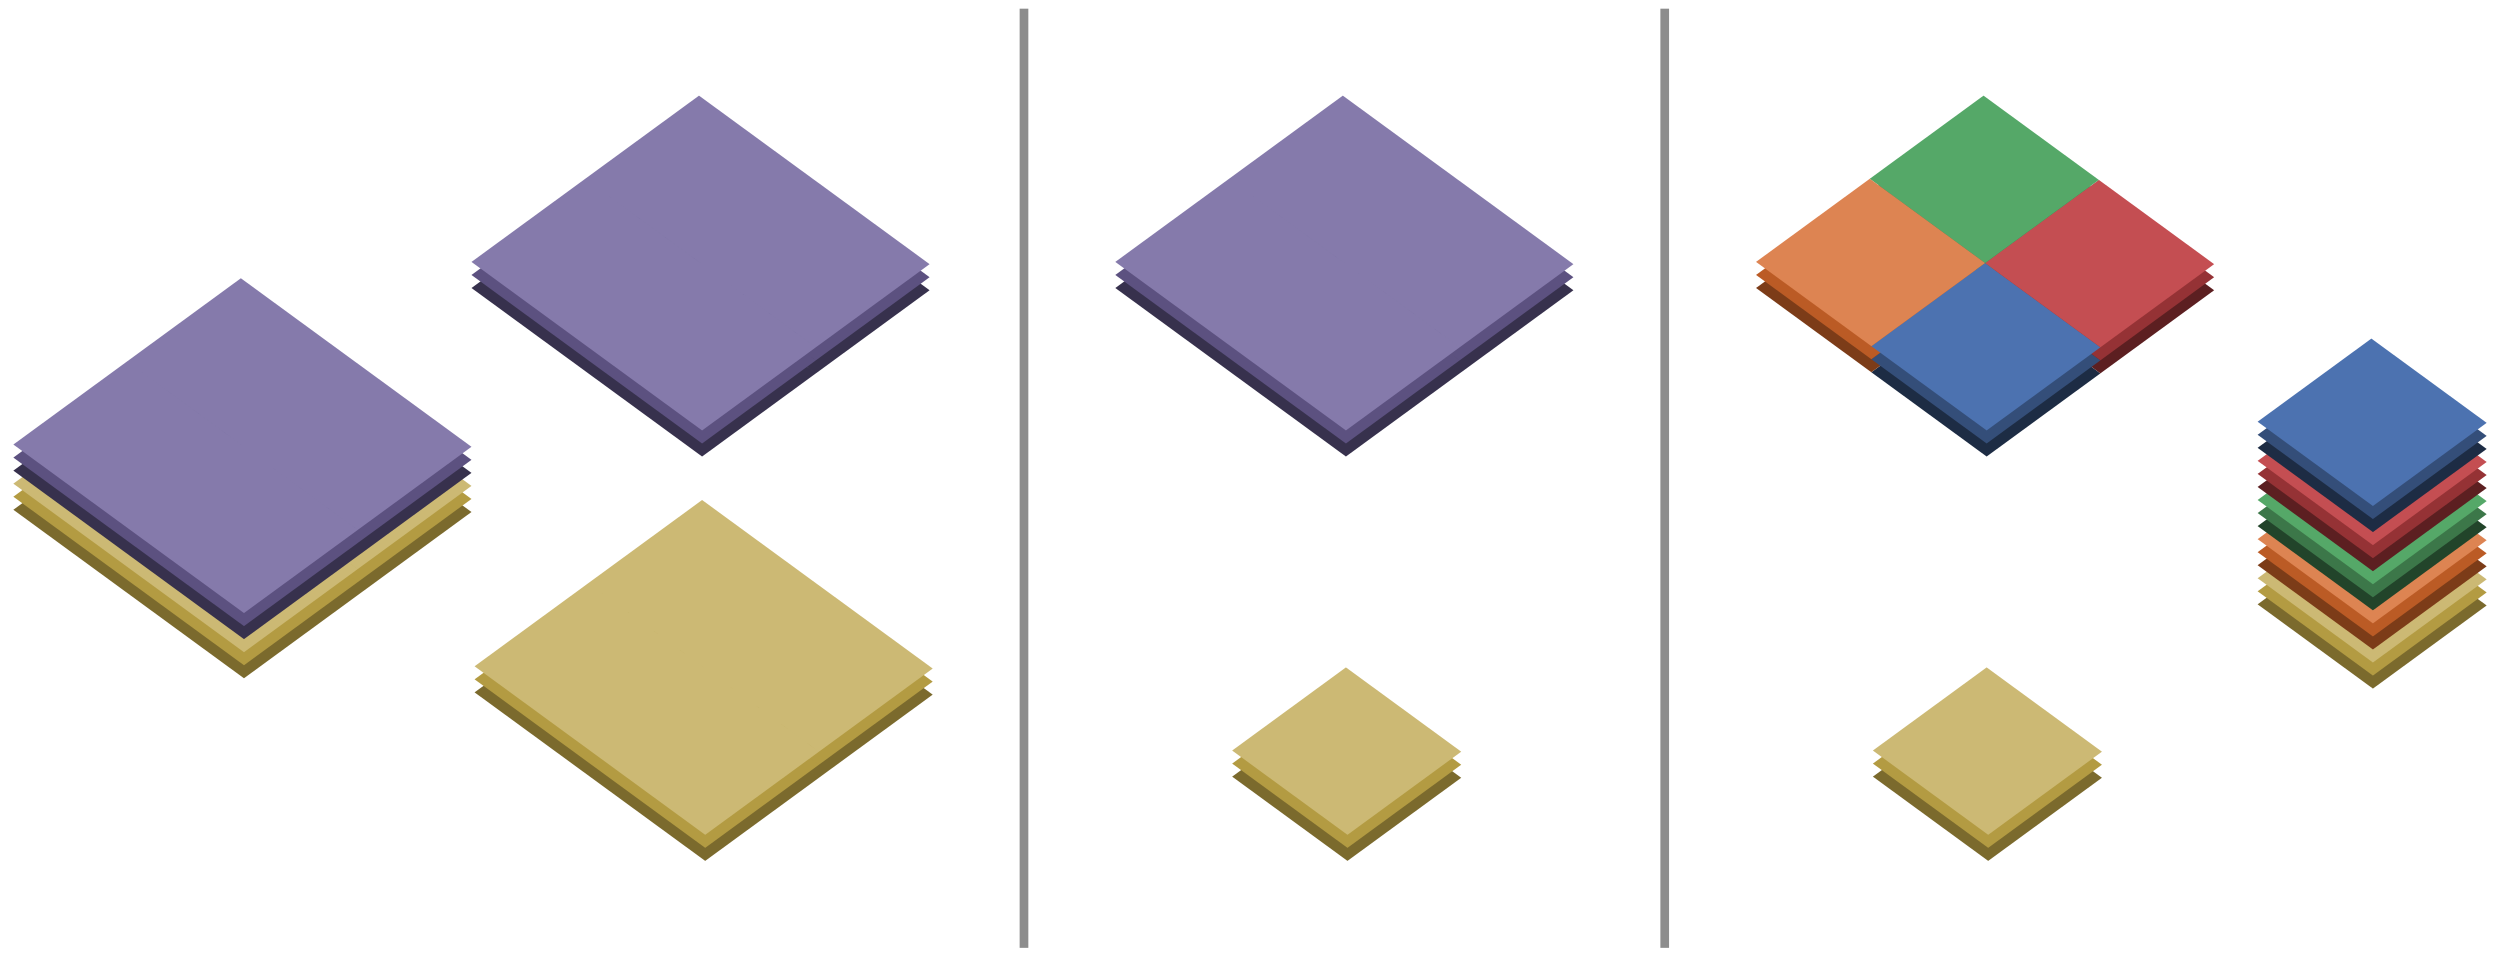
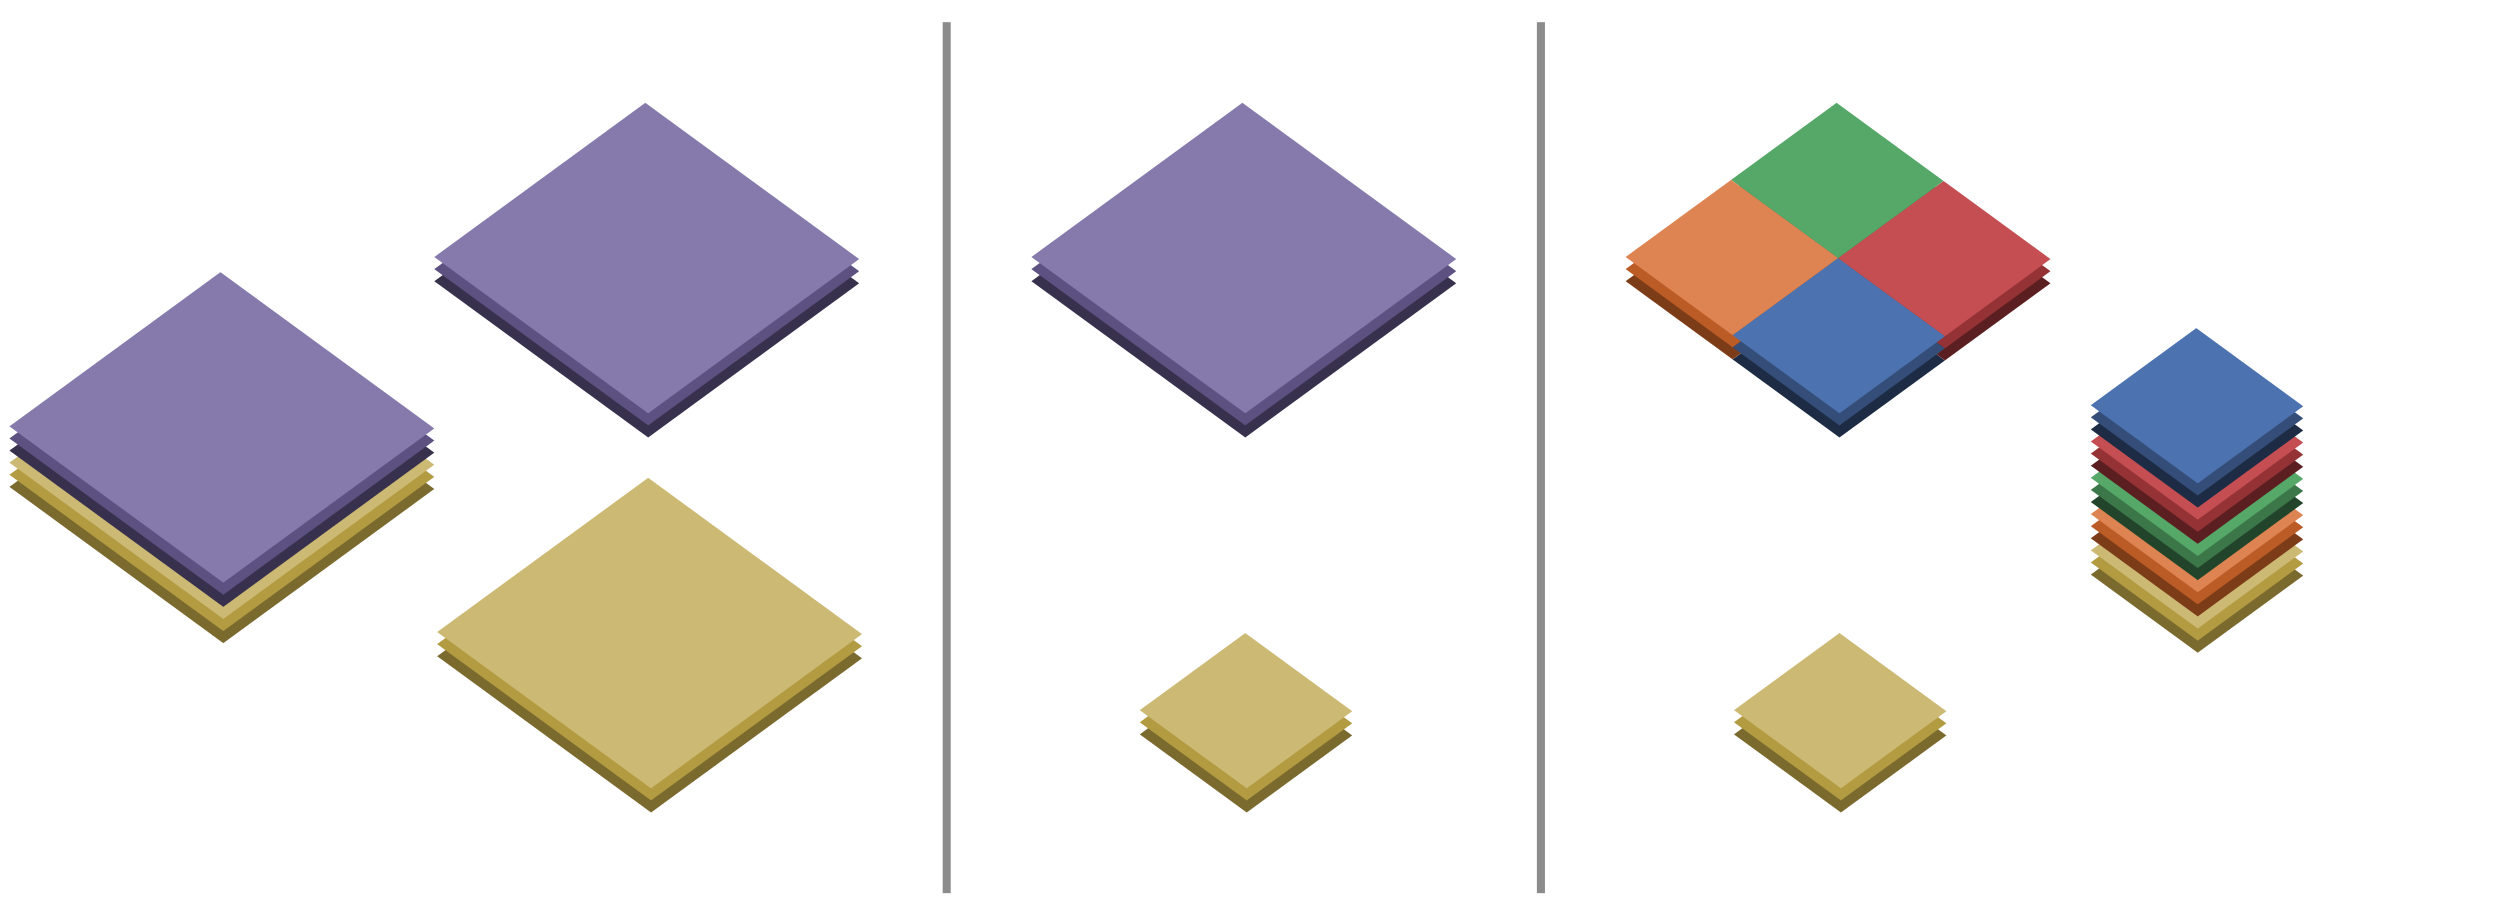
- <svg xmlns="http://www.w3.org/2000/svg" viewBox="0 0 1150 440" version="1.1" data-length="2">
+ <svg xmlns="http://www.w3.org/2000/svg" viewBox="0 0 1240 450" version="1.1" data-length="2" id="svg56" width="1240" height="450">
+   <defs id="defs60" />
  <style id="style2">
		svg[data-animattr] :where(#reorg, #upscale) {
		transition: opacity 750ms;
		opacity: 0;
		}
		svg[data-animattr~="0"] #reorg   { opacity: 1; }
		svg[data-animattr~="1"] #upscale { opacity: 1; }
	</style>
-   <path d="M 471.037,3.99 V 436.01" fill="none" stroke="#8c8c8c" stroke-width="4" id="path2" style="stroke:#8c8c8c;stroke-opacity:1" />
-   <g id="base" transform="translate(-3.859009,-70.61171)">
+   <path d="m 469.562,10.985 v 432.02" fill="none" stroke="#8c8c8c" stroke-width="4" id="path2" style="stroke:#8c8c8c;stroke-opacity:1" />
+   <g id="base" transform="translate(-5.334009,-63.61671)">
    <path d="m 622.978,389.617 53.038,38.766 -52.324,38.238 -53.042,-38.76 z" fill="#7b6a2d" id="path4" />
    <path d="m 622.978,383.617 53.038,38.766 -52.324,38.238 -53.042,-38.76 z" fill="#b39b42" id="path6" />
    <path d="m 622.978,377.617 53.038,38.766 -52.324,38.238 -53.042,-38.76 z" fill="#ccb974" id="path8" />
    <path d="m 621.551,126.602 -52.327,38.243 53.041,38.762 -0.01,0.005 -53.031,-38.767 -52.328,38.246 106.082,77.521 52.323,-38.24 -53.036,-38.765 53.036,38.76 52.33,-38.24 -53.043,-38.766 -0.006,0.006 z" fill="#382d24" id="path10" style="fill:#37314d;fill-opacity:1" />
    <path d="m 621.551,120.602 -52.327,38.243 53.041,38.762 -0.01,0.005 -53.031,-38.767 -52.328,38.246 106.082,77.521 52.323,-38.24 -53.036,-38.765 53.036,38.76 52.33,-38.24 -53.043,-38.766 -0.006,0.006 z" fill="#665342" id="path12" style="fill:#5c5180;fill-opacity:1" />
    <path d="m 621.551,114.602 -52.327,38.243 53.041,38.762 -0.005,0.005 -53.036,-38.767 -52.328,38.246 106.082,77.521 52.323,-38.24 -53.036,-38.765 53.041,38.76 52.324,-38.24 -53.037,-38.766 -0.01,0.006 z" fill="#937860" id="path14" style="fill:#857aab" />
  </g>
-   <g id="upscale" transform="translate(-5.198,-67.7395)">
+   <g id="upscale" transform="translate(-6.673,-60.7445)">
    <path d="m 328.156,309.74 -52.328,38.244 53.041,38.761 -0.009,0.004 -53.032,-38.765 -52.328,38.245 106.084,77.52 52.323,-38.238 -53.038,-38.766 53.038,38.76 52.328,-38.24 -53.038,-38.765 h -0.009 z" fill="#7b6a2d" id="path16" />
    <path d="m 328.156,303.74 -52.328,38.244 53.041,38.761 -0.009,0.004 -53.032,-38.765 -52.328,38.245 106.084,77.52 52.323,-38.238 -53.038,-38.766 53.038,38.76 52.328,-38.24 -53.038,-38.765 h -0.009 z" fill="#b39b42" id="path18" />
    <path d="m 328.156,297.74 -52.328,38.244 53.041,38.761 -0.005,0.004 -53.036,-38.765 -52.328,38.245 106.084,77.52 52.323,-38.238 -53.038,-38.766 53.043,38.76 52.323,-38.24 -53.038,-38.765 h -0.009 z" fill="#ccb974" id="path20" />
    <path d="m 326.73,123.73 -52.323,38.243 53.036,38.762 -0.006,0.005 -53.036,-38.767 -52.328,38.246 106.083,77.521 52.323,-38.24 -53.036,-38.765 53.041,38.76 52.323,-38.24 -53.036,-38.766 -0.011,0.006 z" fill="#382d24" id="path22" style="fill:#37314d;fill-opacity:1" />
    <path d="m 326.73,117.73 -52.323,38.243 53.036,38.762 -0.006,0.005 -53.036,-38.767 -52.328,38.246 106.083,77.521 52.323,-38.24 -53.036,-38.765 53.041,38.76 52.323,-38.24 -53.036,-38.766 -0.011,0.006 z" fill="#665342" id="path24" style="fill:#5c5180;fill-opacity:1" />
    <path d="m 326.73,111.73 -52.323,38.243 53.036,38.762 -0.006,0.005 -53.03,-38.767 -52.328,38.246 53.036,38.76 53.041,38.761 52.328,-38.24 -53.041,-38.765 53.041,38.76 52.323,-38.24 -53.036,-38.766 -0.011,0.006 z" fill="#937860" id="path26" style="fill:#857aab" />
    <path d="m 115.995,225.735 -52.328,38.244 53.041,38.761 -0.01,0.005 -53.031,-38.766 -52.328,38.245 106.082,77.521 52.324,-38.24 -53.037,-38.765 53.037,38.76 52.328,-38.24 -53.037,-38.765 h -0.01 z" fill="#7b6a2d" id="path28" />
    <path d="m 115.995,219.735 -52.328,38.244 53.041,38.761 -0.01,0.005 -53.031,-38.766 -52.328,38.245 106.082,77.521 52.324,-38.24 -53.037,-38.765 53.037,38.76 52.328,-38.24 -53.037,-38.765 h -0.01 z" fill="#b39b42" id="path30" />
    <path d="m 115.995,213.735 -52.328,38.244 53.041,38.761 -0.005,0.005 -53.036,-38.766 -52.328,38.245 106.082,77.521 52.324,-38.24 -53.037,-38.765 53.041,38.76 52.324,-38.24 -53.037,-38.765 h -0.01 z" fill="#ccb974" id="path32" />
    <path d="m 115.995,207.735 -52.323,38.244 53.036,38.761 -0.005,0.005 -53.036,-38.766 -52.328,38.245 106.082,77.521 52.324,-38.24 -53.037,-38.765 53.041,38.76 52.324,-38.24 -53.037,-38.765 h -0.01 z" fill="#382d24" id="path34" style="fill:#37314d;fill-opacity:1" />
    <path d="m 115.995,201.735 -52.323,38.244 53.036,38.761 -0.005,0.005 -53.036,-38.766 -52.328,38.245 106.082,77.521 52.324,-38.24 -53.037,-38.765 53.041,38.76 52.324,-38.24 -53.037,-38.765 h -0.01 z" fill="#665342" id="path36" style="fill:#5c5180;fill-opacity:1" />
    <path d="m 115.995,195.735 -52.323,38.244 53.036,38.761 -0.005,0.005 -53.031,-38.766 -52.328,38.245 53.036,38.76 53.041,38.761 52.328,-38.24 -53.041,-38.765 53.041,38.76 52.324,-38.24 -53.037,-38.765 h -0.01 z" fill="#937860" id="path38" style="fill:#857aab" />
  </g>
-   <g id="reorg" transform="translate(-5.198,-67.742)">
+   <g id="reorg" transform="translate(-6.673,-60.747)">
    <path d="M 918.333,200.735 971.37,239.5 919.048,277.74 866.006,238.979 Z" fill="#1d2c44" id="path40" />
    <path d="m 970.656,162.49 53.041,38.765 -52.328,38.24 -53.036,-38.76 z" fill="#5c1f21" id="path42" />
    <path d="m 917.61,123.735 53.04,38.765 -52.327,38.24 -53.036,-38.761 z" fill="#22442a" id="path44" />
    <path d="m 865.297,161.97 53.036,38.765 -52.322,38.238 -53.042,-38.76 z" fill="#7c3c18" id="path46" />
    <path d="M 918.333,194.735 971.37,233.5 919.048,271.74 866.006,232.979 Z" fill="#344e79" id="path48" />
    <path d="m 970.656,156.49 53.041,38.765 -52.328,38.24 -53.036,-38.76 z" fill="#953235" id="path50" />
    <path d="m 917.61,117.735 53.04,38.765 -52.327,38.24 -53.036,-38.761 z" fill="#3c7749" id="path52" />
    <path d="m 865.297,155.97 53.036,38.765 -52.322,38.238 -53.042,-38.76 z" fill="#bb5b25" id="path54" />
    <path d="M 918.333,188.735 971.37,227.5 919.048,265.74 866.006,226.979 Z" fill="#4c72b0" id="path56" style="fill:#4c72b0" />
    <path d="m 970.656,150.49 53.041,38.765 -52.328,38.24 -53.036,-38.76 z" fill="#c44e52" id="path58" />
    <path d="m 917.61,111.735 53.04,38.765 -52.327,38.24 -53.036,-38.761 z" fill="#55a868" id="path60" />
    <path d="m 865.297,149.97 53.036,38.765 -52.322,38.238 -53.042,-38.76 z" fill="#dd8452" id="path62" />
    <path d="m 919.047,386.745 53.036,38.766 -52.323,38.238 -53.041,-38.76 z" fill="#7b6a2d" id="path64" />
    <path d="m 919.047,380.745 53.036,38.766 -52.323,38.238 -53.041,-38.76 z" fill="#b39b42" id="path66" />
    <path d="m 919.047,374.745 53.036,38.766 -52.323,38.238 -53.041,-38.76 z" fill="#ccb974" id="path68" />
    <path d="m 1096.021,307.49 53.036,38.765 -52.322,38.24 -53.038,-38.76 z" fill="#7b6a2d" id="path70" />
    <path d="m 1096.021,301.49 53.036,38.765 -52.322,38.24 -53.038,-38.76 z" fill="#b39b42" id="path72" />
    <path d="m 1096.021,295.49 53.036,38.765 -52.322,38.24 -53.038,-38.76 z" fill="#ccb974" id="path74" />
    <path d="m 1096.021,289.49 53.036,38.765 -52.322,38.24 -53.038,-38.76 z" fill="#7c3c18" id="path76" />
    <path d="m 1096.021,283.49 53.036,38.765 -52.322,38.24 -53.038,-38.76 z" fill="#bb5b25" id="path78" />
    <path d="m 1096.021,277.49 53.036,38.765 -52.322,38.24 -53.038,-38.76 z" fill="#dd8452" id="path80" />
    <path d="m 1096.021,271.49 53.036,38.765 -52.322,38.24 -53.038,-38.76 z" fill="#22442a" id="path82" />
    <path d="m 1096.021,265.49 53.036,38.765 -52.322,38.24 -53.038,-38.76 z" fill="#3c7749" id="path84" />
    <path d="m 1096.021,259.49 53.036,38.765 -52.322,38.24 -53.038,-38.76 z" fill="#55a868" id="path86" />
    <path d="m 1096.021,253.49 53.036,38.765 -52.322,38.24 -53.038,-38.76 z" fill="#5c1f21" id="path88" />
    <path d="m 1096.021,247.49 53.036,38.765 -52.322,38.24 -53.038,-38.76 z" fill="#953235" id="path90" />
    <path d="m 1096.021,241.49 53.036,38.765 -52.322,38.24 -53.038,-38.76 z" fill="#c44e52" id="path92" />
    <path d="m 1096.021,235.49 53.036,38.765 -52.322,38.24 -53.038,-38.76 z" fill="#1d2c44" id="path94" />
    <path d="m 1096.021,229.49 53.036,38.765 -52.322,38.24 -53.038,-38.76 z" fill="#344e79" id="path96" />
    <path d="m 1096.021,223.49 53.036,38.765 -52.322,38.24 -53.038,-38.76 z" fill="#4c72b0" id="path98" />
  </g>
-   <path d="M 765.772,3.99 V 436.01" fill="none" stroke="#8c8c8c" stroke-width="4" id="path100" style="stroke:#8c8c8c;stroke-opacity:1" />
+   <path d="m 764.297,10.985 v 432.02" fill="none" stroke="#8c8c8c" stroke-width="4" id="path100" style="stroke:#8c8c8c;stroke-opacity:1" />
</svg>
